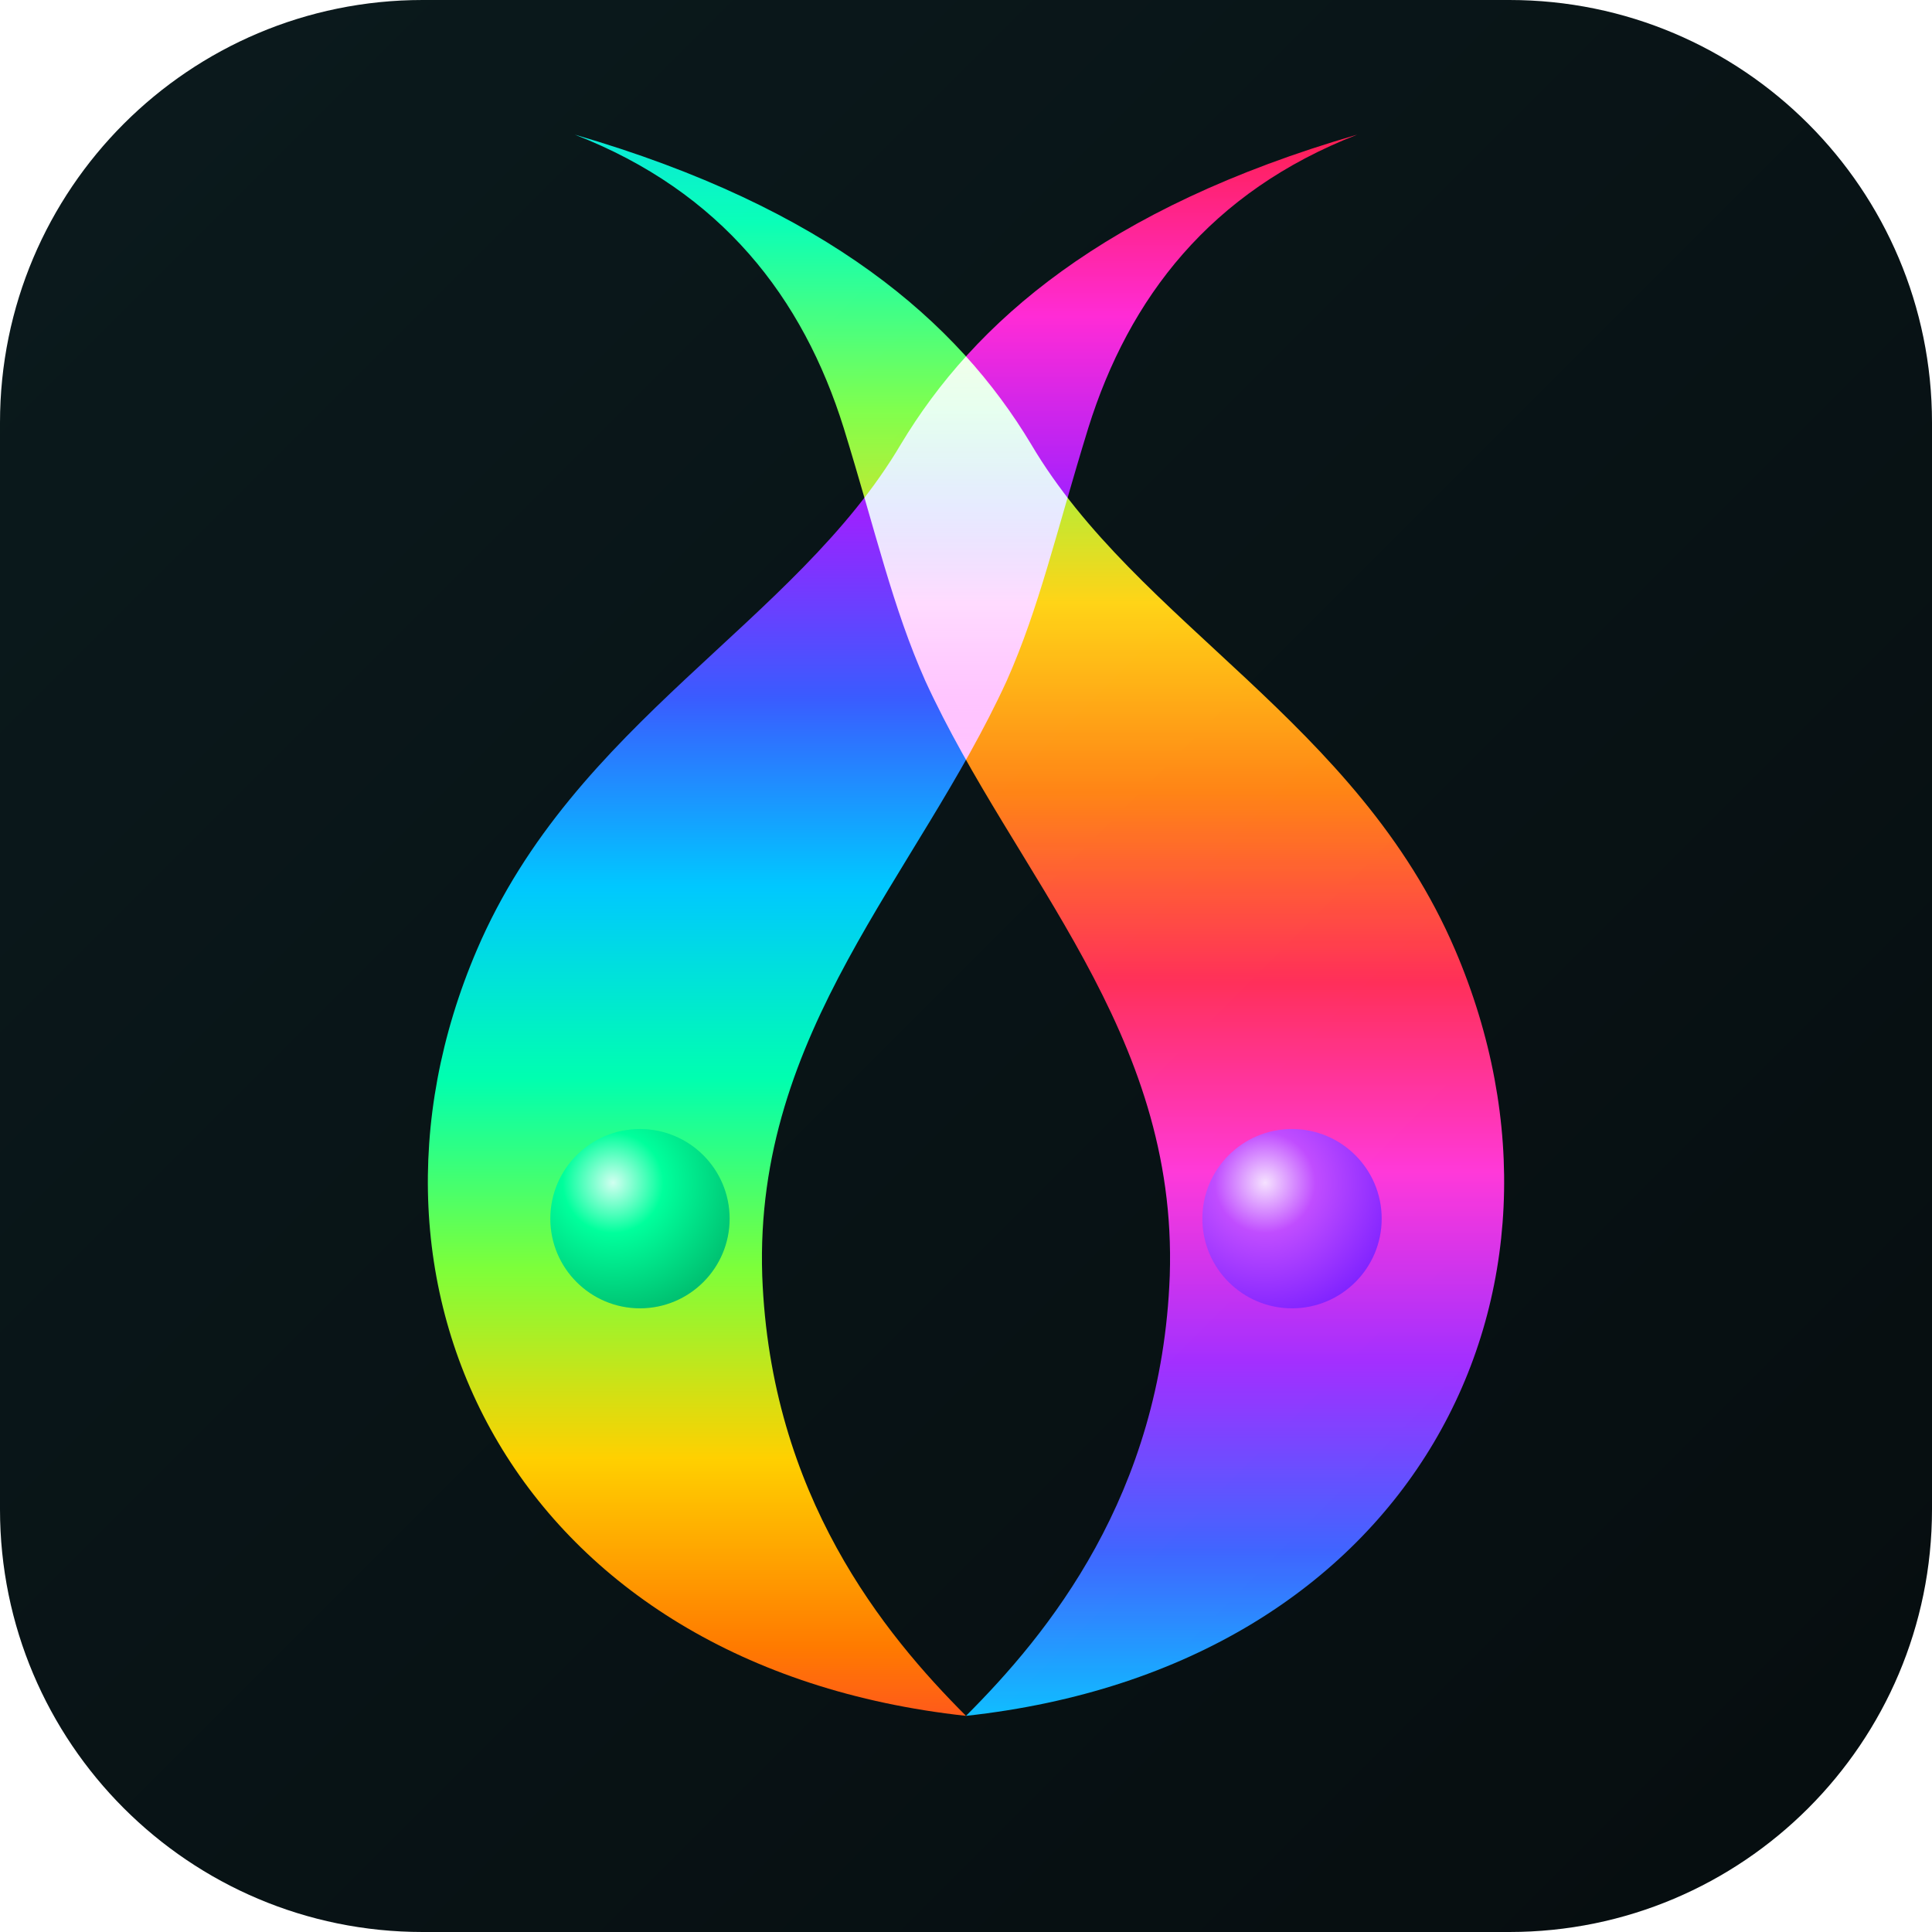
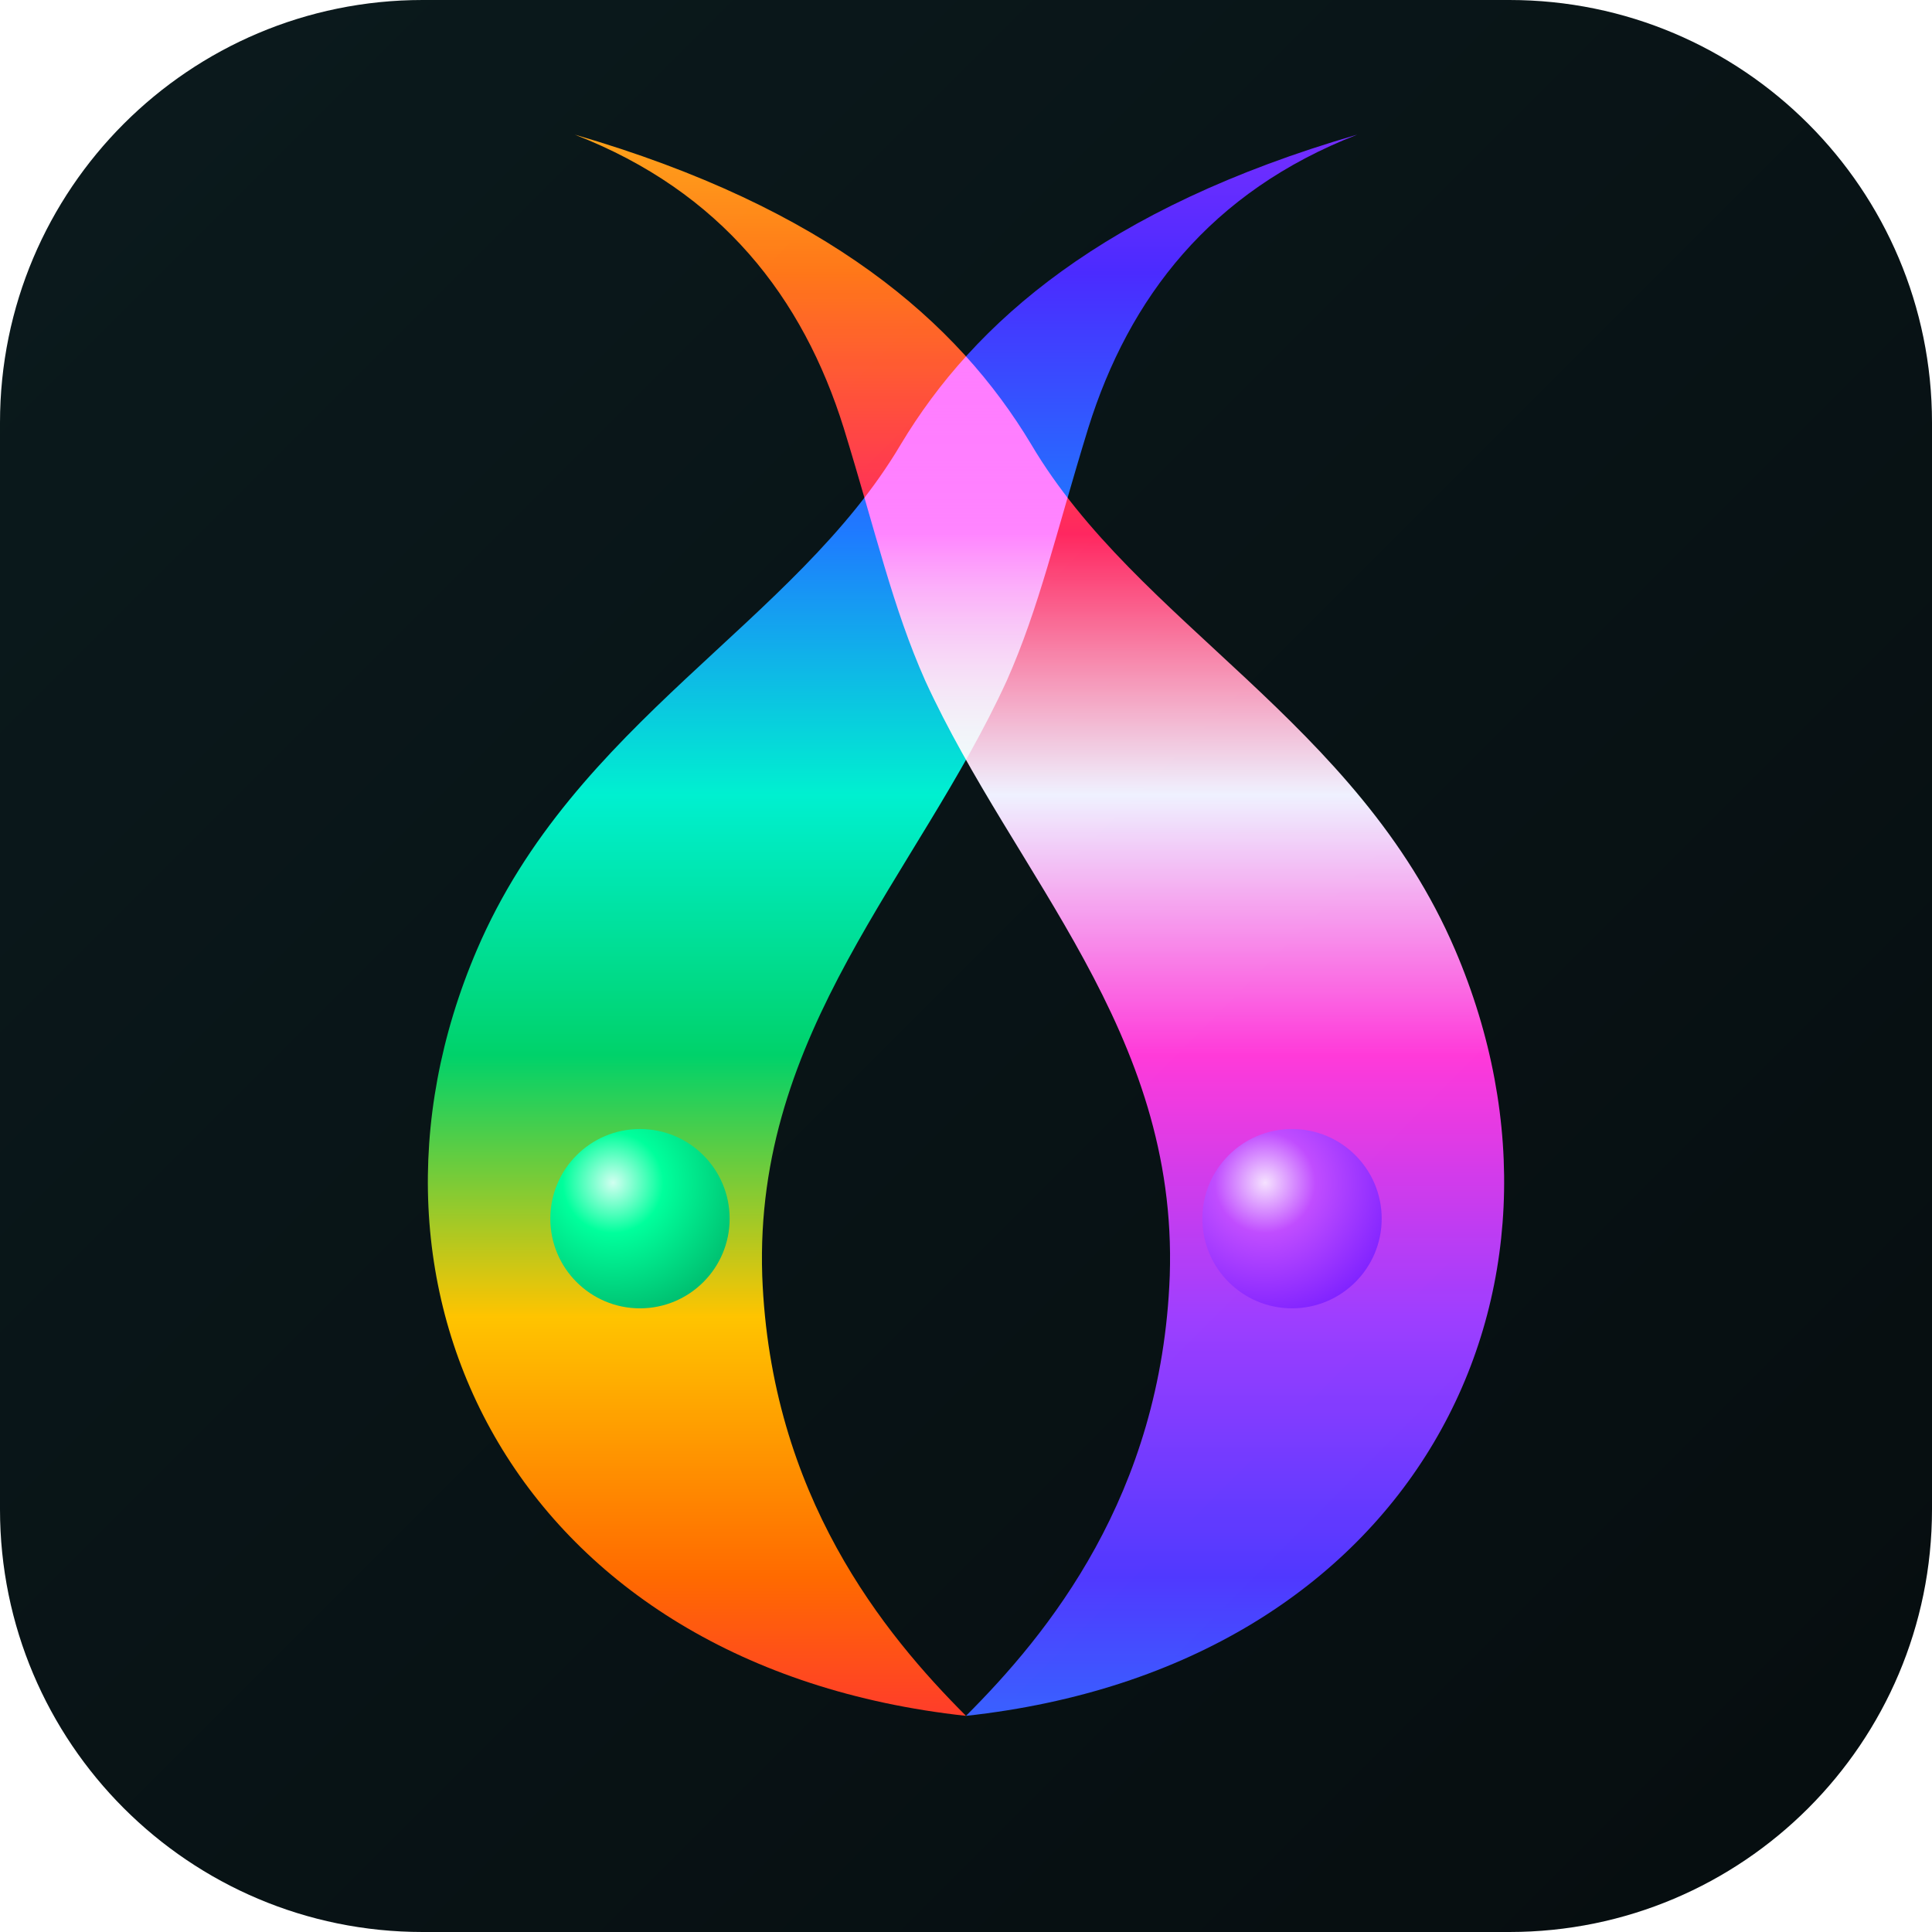
<svg xmlns="http://www.w3.org/2000/svg" viewBox="0 0 512 512">
  <defs>
    <linearGradient id="bg" x1="0" y1="0" x2="1" y2="1">
      <stop offset="0" stop-color="#0b1a1d" />
      <stop offset="1" stop-color="#060d0f" />
    </linearGradient>
    <linearGradient id="em" x1="0" y1="0" x2="1" y2="1">
      <stop offset="0" stop-color="#6ee7b7" />
      <stop offset="1" stop-color="#059669" />
    </linearGradient>
    <linearGradient id="blue" x1="0" y1="0" x2="0" y2="1">
      <stop offset="0" stop-color="#7dd3fc" />
      <stop offset="1" stop-color="#2563eb" />
    </linearGradient>
    <linearGradient id="vio" x1="0" y1="0" x2="0" y2="1">
      <stop offset="0" stop-color="#e9d5ff" />
      <stop offset="1" stop-color="#7c3aed" />
    </linearGradient>
    <linearGradient id="ruby" x1="0" y1="0" x2="0" y2="1">
      <stop offset="0" stop-color="#fda4af" />
      <stop offset="1" stop-color="#be123c" />
    </linearGradient>
    <linearGradient id="ind" x1="0" y1="0" x2="0" y2="1">
      <stop offset="0" stop-color="#a5b4fc" />
      <stop offset="1" stop-color="#4338ca" />
    </linearGradient>
    <linearGradient id="aur" x1="0" y1="0" x2="1" y2="1">
      <stop offset="0" stop-color="#34d399" />
      <stop offset="0.35" stop-color="#22d3ee" />
      <stop offset="0.65" stop-color="#6366f1" />
      <stop offset="1" stop-color="#c084fc" />
    </linearGradient>
    <linearGradient id="aur2" x1="0" y1="0" x2="0" y2="1">
      <stop offset="0" stop-color="#c084fc" />
      <stop offset="0.5" stop-color="#e11d48" />
      <stop offset="1" stop-color="#fbbf24" />
    </linearGradient>
    <linearGradient id="gold" x1="0" y1="0" x2="1" y2="1">
      <stop offset="0" stop-color="#fff7d6" />
      <stop offset="1" stop-color="#f5c542" />
    </linearGradient>
    <linearGradient id="vb" x1="0" y1="0" x2="0" y2="1">
      <stop offset="0" stop-color="#00f0ff" />
      <stop offset="0.45" stop-color="#0080ff" />
      <stop offset="1" stop-color="#5b21ff" />
    </linearGradient>
    <linearGradient id="vr" x1="0" y1="0" x2="0" y2="1">
      <stop offset="0" stop-color="#ff2bd6" />
      <stop offset="0.4" stop-color="#ff1f4b" />
      <stop offset="0.75" stop-color="#ff7a00" />
      <stop offset="1" stop-color="#ffd60a" />
    </linearGradient>
    <radialGradient id="ve" cx=".35" cy=".3" r=".8">
      <stop offset="0" stop-color="#d1fff0" />
      <stop offset=".35" stop-color="#00ff9c" />
      <stop offset="1" stop-color="#00b86b" />
    </radialGradient>
    <radialGradient id="vv" cx=".35" cy=".3" r=".8">
      <stop offset="0" stop-color="#f5e1ff" />
      <stop offset=".35" stop-color="#c04dff" />
      <stop offset="1" stop-color="#7a1fff" />
    </radialGradient>
    <linearGradient id="tb" x1="0" y1="1" x2="0.3" y2="0">
      <stop offset="0" stop-color="#5b21ff" />
      <stop offset="0.5" stop-color="#0080ff" />
      <stop offset="1" stop-color="#00f0ff" />
    </linearGradient>
    <linearGradient id="tr" x1="1" y1="1" x2="0.7" y2="0">
      <stop offset="0" stop-color="#ff2bd6" />
      <stop offset="0.5" stop-color="#ff1f4b" />
      <stop offset="0.85" stop-color="#ff7a00" />
      <stop offset="1" stop-color="#ffd60a" />
    </linearGradient>
    <radialGradient id="ve" cx=".35" cy=".3" r=".8">
      <stop offset="0" stop-color="#d1fff0" />
      <stop offset=".35" stop-color="#00ff9c" />
      <stop offset="1" stop-color="#00b86b" />
    </radialGradient>
    <radialGradient id="vv" cx=".35" cy=".3" r=".8">
      <stop offset="0" stop-color="#f5e1ff" />
      <stop offset=".35" stop-color="#c04dff" />
      <stop offset="1" stop-color="#7a1fff" />
    </radialGradient>
    <linearGradient id="gd" x1="0" y1="0" x2="1" y2="1">
      <stop offset="0" stop-color="#fff3c4" />
      <stop offset="1" stop-color="#f5b700" />
    </linearGradient>
    <linearGradient id="rbL" gradientUnits="userSpaceOnUse" x1="140" y1="440" x2="360" y2="50">
      <stop offset="0" stop-color="#7a1fff" />
      <stop offset="0.18" stop-color="#2a5bff" />
      <stop offset="0.36" stop-color="#00d0ff" />
      <stop offset="0.54" stop-color="#00ff9c" />
      <stop offset="0.72" stop-color="#c6ff00" />
      <stop offset="0.86" stop-color="#ffd000" />
      <stop offset="1" stop-color="#ff7a00" />
    </linearGradient>
    <linearGradient id="rbR" gradientUnits="userSpaceOnUse" x1="372" y1="440" x2="152" y2="50">
      <stop offset="0" stop-color="#ff1f8f" />
      <stop offset="0.2" stop-color="#ff1f3d" />
      <stop offset="0.4" stop-color="#ff7a00" />
      <stop offset="0.58" stop-color="#ffd000" />
      <stop offset="0.76" stop-color="#00ff9c" />
      <stop offset="0.9" stop-color="#00d0ff" />
      <stop offset="1" stop-color="#7a1fff" />
    </linearGradient>
    <radialGradient id="wc" cx=".4" cy=".35" r=".7">
      <stop offset="0" stop-color="#ffffff" />
      <stop offset=".5" stop-color="#fff6d0" />
      <stop offset="1" stop-color="#ffc2f0" />
    </radialGradient>
-     <linearGradient id="flow" gradientUnits="userSpaceOnUse" x1="0" y1="470" x2="0" y2="50" spreadMethod="repeat">
-       <stop offset="0.000" stop-color="#ff1f4b" />
-       <stop offset="0.111" stop-color="#ff7a00" />
-       <stop offset="0.222" stop-color="#ffd000" />
-       <stop offset="0.333" stop-color="#7dff3a" />
-       <stop offset="0.444" stop-color="#00ffb0" />
-       <stop offset="0.556" stop-color="#00c8ff" />
-       <stop offset="0.667" stop-color="#3a5bff" />
-       <stop offset="0.778" stop-color="#a020ff" />
-       <stop offset="0.889" stop-color="#ff2bd6" />
-       <stop offset="1.000" stop-color="#ff1f4b" />
+     <linearGradient id="flow" gradientUnits="userSpaceOnUse" x1="0" y1="470" x2="0" y2="-170" spreadMethod="repeat">
+       <stop offset="0.000" stop-color="#ff1450" />
+       <stop offset="0.100" stop-color="#ff6a00" />
+       <stop offset="0.200" stop-color="#ffc400" />
+       <stop offset="0.300" stop-color="#00d26a" />
+       <stop offset="0.400" stop-color="#00f0d0" />
+       <stop offset="0.500" stop-color="#1e7bff" />
+       <stop offset="0.600" stop-color="#4b2bff" />
+       <stop offset="0.700" stop-color="#9b30ff" />
+       <stop offset="0.800" stop-color="#ff2bd6" />
+       <stop offset="0.900" stop-color="#eef0ff" />
+       <stop offset="1.000" stop-color="#ff1450" />
    </linearGradient>
-     <linearGradient id="flow2" gradientUnits="userSpaceOnUse" x1="0" y1="470" x2="0" y2="50" spreadMethod="repeat" gradientTransform="translate(0 -210)">
-       <stop offset="0.000" stop-color="#ff1f4b" />
-       <stop offset="0.111" stop-color="#ff7a00" />
-       <stop offset="0.222" stop-color="#ffd000" />
-       <stop offset="0.333" stop-color="#7dff3a" />
-       <stop offset="0.444" stop-color="#00ffb0" />
-       <stop offset="0.556" stop-color="#00c8ff" />
-       <stop offset="0.667" stop-color="#3a5bff" />
-       <stop offset="0.778" stop-color="#a020ff" />
-       <stop offset="0.889" stop-color="#ff2bd6" />
-       <stop offset="1.000" stop-color="#ff1f4b" />
+     <linearGradient id="flow2" gradientUnits="userSpaceOnUse" x1="0" y1="470" x2="0" y2="-170" spreadMethod="repeat" gradientTransform="translate(0 -320)">
+       <stop offset="0.000" stop-color="#ff1450" />
+       <stop offset="0.100" stop-color="#ff6a00" />
+       <stop offset="0.200" stop-color="#ffc400" />
+       <stop offset="0.300" stop-color="#00d26a" />
+       <stop offset="0.400" stop-color="#00f0d0" />
+       <stop offset="0.500" stop-color="#1e7bff" />
+       <stop offset="0.600" stop-color="#4b2bff" />
+       <stop offset="0.700" stop-color="#9b30ff" />
+       <stop offset="0.800" stop-color="#ff2bd6" />
+       <stop offset="0.900" stop-color="#eef0ff" />
+       <stop offset="1.000" stop-color="#ff1450" />
    </linearGradient>
  </defs>
  <rect width="512" height="512" rx="112" fill="url(#bg)" />
  <g transform="translate(256 256) scale(1.08) translate(-256 -256)">
    <g>
      <path d="M256 440 C146 428 100 336 136 252 C160 196 214 172 240 128 C258 98 290 70 352 52 C316 66 296 92 286 124 C278 150 274 168 266 186 C244 234 204 272 206 332 C208 386 236 420 256 440 Z" fill="url(#flow)" />
      <path d="M 256 440 C 366 428 412 336 376 252 C 352 196 298 172 272 128 C 254 98 222 70 160 52 C 196 66 216 92 226 124 C 234 150 238 168 246 186 C 268 234 308 272 306 332 C 304 386 276 420 256 440 Z" fill="url(#flow2)" style="mix-blend-mode:screen" />
    </g>
    <g>
      <circle cx="176" cy="318" r="22" fill="url(#ve)" />
      <circle cx="336" cy="318" r="22" fill="url(#vv)" />
    </g>
  </g>
</svg>
